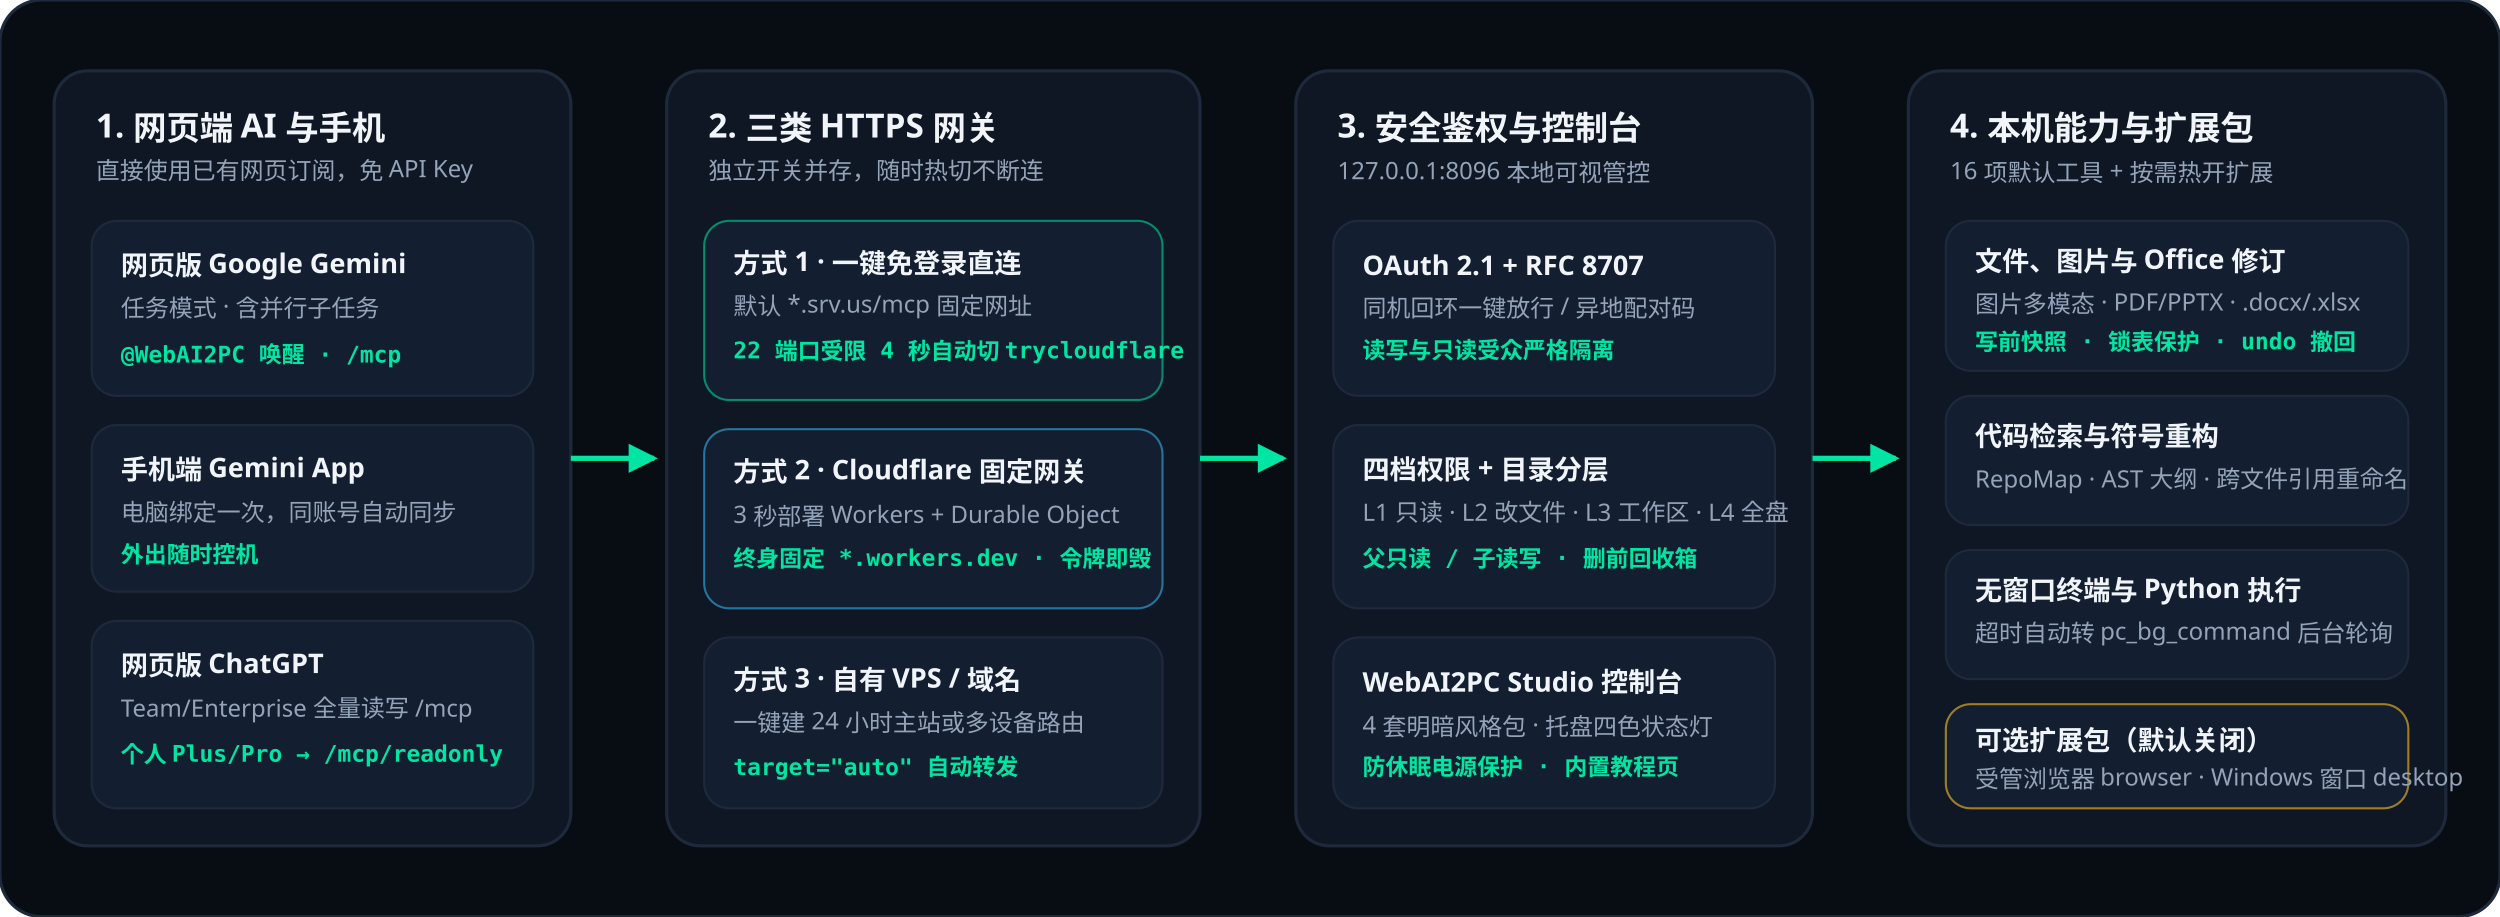
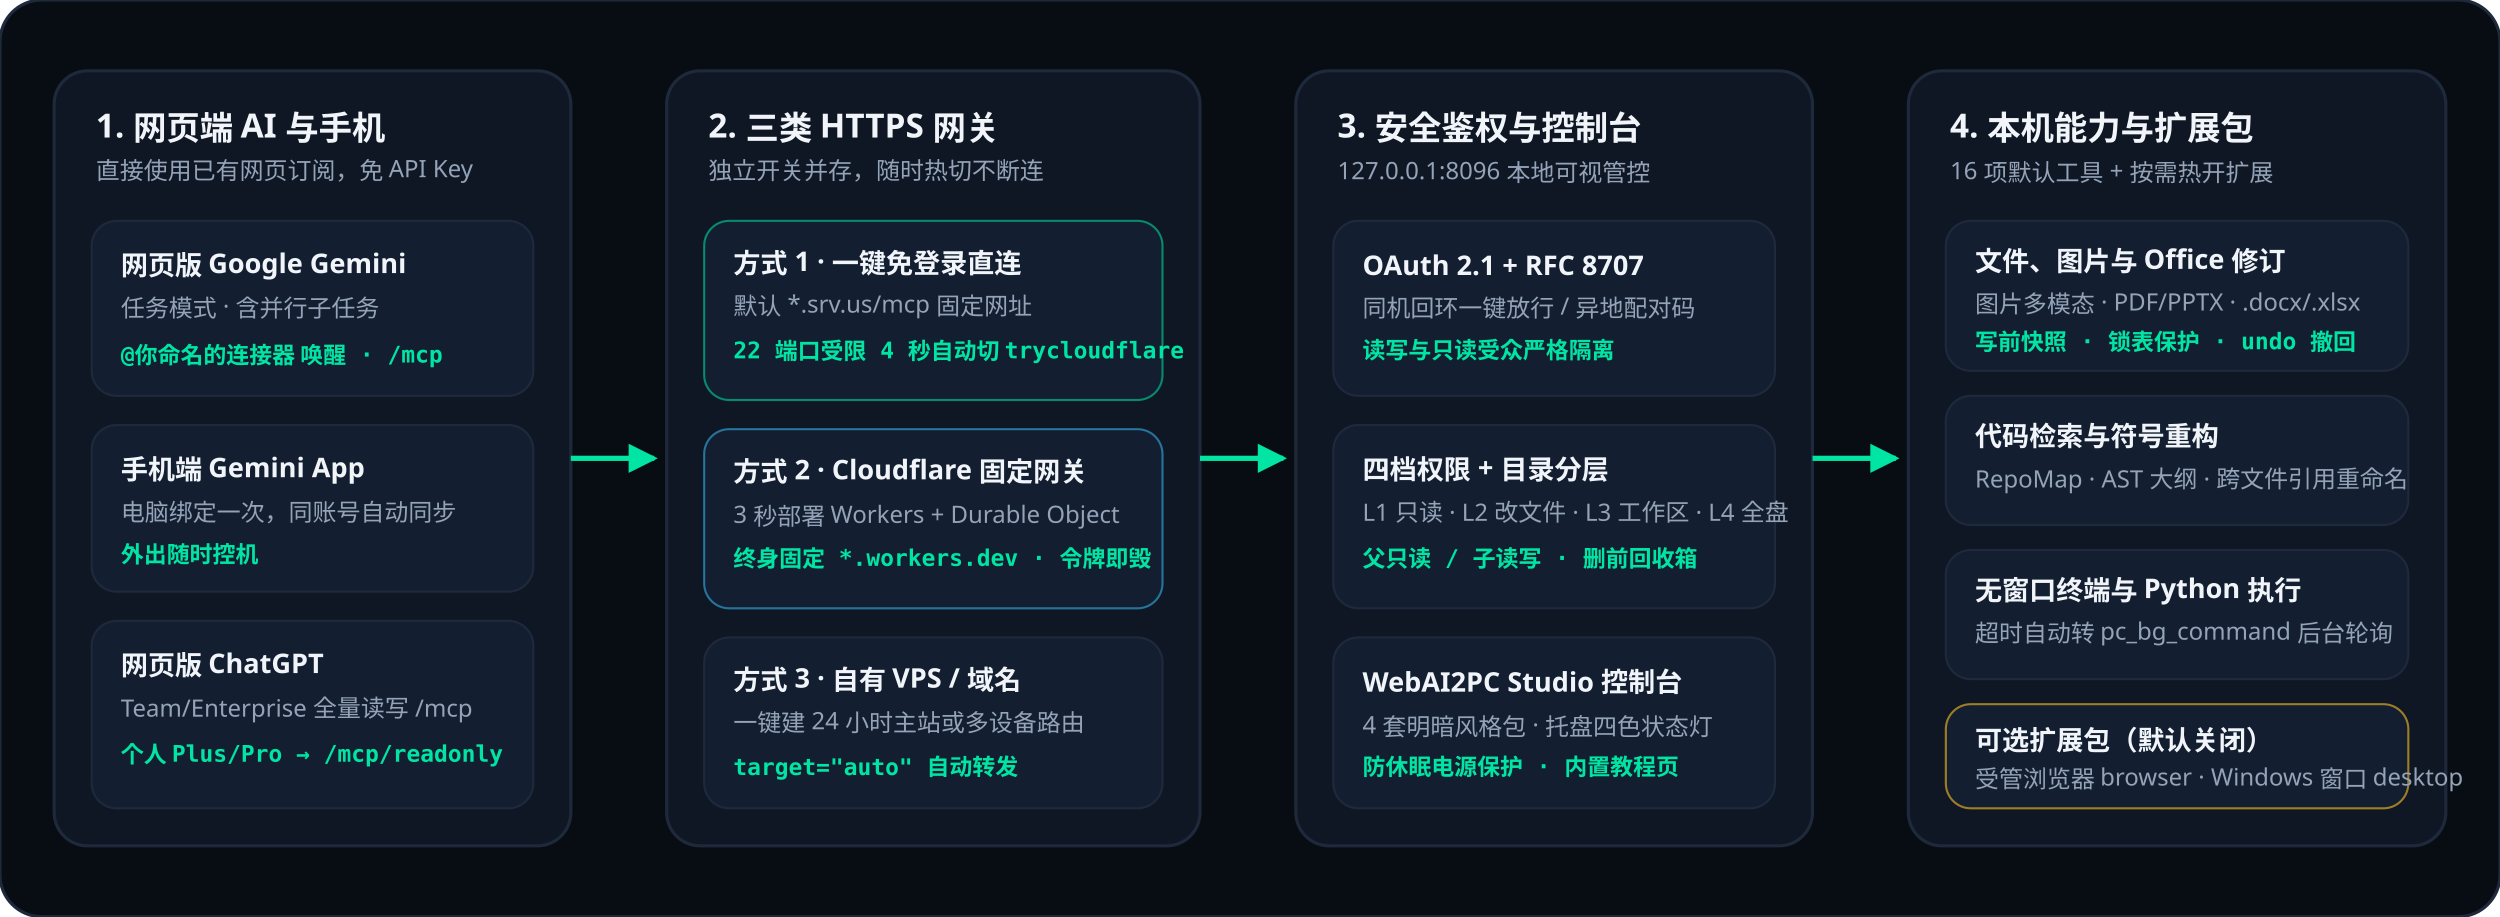
<svg xmlns="http://www.w3.org/2000/svg" viewBox="0 0 1200 440" width="1200" height="440" fill="none">
  <defs>
    <marker id="arr-arch-d" viewBox="0 0 10 10" refX="8" refY="5" markerWidth="7" markerHeight="7" orient="auto-start-reverse">
      <path d="M 1 1 L 9 5 L 1 9 z" fill="#00E5A3" />
    </marker>
    <style>
      .t-h { font-family: 'Segoe UI', 'PingFang SC', 'Microsoft YaHei', system-ui, sans-serif; font-size: 16px; font-weight: 700; fill: #F1F5F9; }
      .t-b { font-family: 'Segoe UI', 'PingFang SC', 'Microsoft YaHei', system-ui, sans-serif; font-size: 13px; font-weight: 600; fill: #F1F5F9; }
      .t-s { font-family: 'Segoe UI', 'PingFang SC', 'Microsoft YaHei', system-ui, sans-serif; font-size: 11.5px; fill: #94A3B8; }
      .t-m { font-family: ui-monospace, SFMono-Regular, Menlo, Consolas, monospace; font-size: 11px; fill: #00E5A3; font-weight: 600; }
      .t-tag { font-family: ui-monospace, SFMono-Regular, Menlo, Consolas, monospace; font-size: 10.5px; font-weight: 700; }
    </style>
  </defs>
  <rect width="1200" height="440" rx="20" fill="#080D14" stroke="#1E293B" stroke-width="1.5" />
  <rect x="26" y="34" width="248" height="372" rx="16" fill="#0F1724" stroke="#1E293B" stroke-width="1.5" />
  <text x="46" y="66" class="t-h">1. 网页端 AI 与手机</text>
  <text x="46" y="86" class="t-s">直接使用已有网页订阅，免 API Key</text>
  <rect x="44" y="106" width="212" height="84" rx="12" fill="#131F31" stroke="#1E293B" />
  <text x="58" y="132" class="t-b">网页版 Google Gemini</text>
  <text x="58" y="152" class="t-s">任务模式 · 含并行子任务</text>
-   <text x="58" y="174" class="t-m">@WebAI2PC 唤醒 · /mcp</text>
+   <text x="58" y="174" class="t-m">@你命名的连接器 唤醒 · /mcp</text>
  <rect x="44" y="204" width="212" height="80" rx="12" fill="#131F31" stroke="#1E293B" />
  <text x="58" y="230" class="t-b">手机端 Gemini App</text>
  <text x="58" y="250" class="t-s">电脑绑定一次，同账号自动同步</text>
  <text x="58" y="270" class="t-m">外出随时控机</text>
  <rect x="44" y="298" width="212" height="90" rx="12" fill="#131F31" stroke="#1E293B" />
  <text x="58" y="324" class="t-b">网页版 ChatGPT</text>
  <text x="58" y="344" class="t-s">Team/Enterprise 全量读写 /mcp</text>
  <text x="58" y="366" class="t-m">个人 Plus/Pro → /mcp/readonly</text>
  <line x1="274" y1="220" x2="314" y2="220" stroke="#00E5A3" stroke-width="2.5" marker-end="url(#arr-arch-d)" />
  <rect x="320" y="34" width="256" height="372" rx="16" fill="#0F1724" stroke="#1E293B" stroke-width="1.5" />
  <text x="340" y="66" class="t-h">2. 三类 HTTPS 网关</text>
  <text x="340" y="86" class="t-s">独立开关并存，随时热切不断连</text>
  <rect x="338" y="106" width="220" height="86" rx="12" fill="#131F31" stroke="#00E5A3" stroke-opacity="0.55" />
  <text x="352" y="131" class="t-b">方式 1 · 一键免登录直连</text>
  <text x="352" y="151" class="t-s">默认 *.srv.us/mcp 固定网址</text>
  <text x="352" y="172" class="t-m">22 端口受限 4 秒自动切 trycloudflare</text>
  <rect x="338" y="206" width="220" height="86" rx="12" fill="#131F31" stroke="#38BDF8" stroke-opacity="0.55" />
  <text x="352" y="231" class="t-b">方式 2 · Cloudflare 固定网关</text>
  <text x="352" y="251" class="t-s">3 秒部署 Workers + Durable Object</text>
  <text x="352" y="272" class="t-m" fill="#38BDF8">终身固定 *.workers.dev · 令牌即毁</text>
  <rect x="338" y="306" width="220" height="82" rx="12" fill="#131F31" stroke="#1E293B" />
  <text x="352" y="331" class="t-b">方式 3 · 自有 VPS / 域名</text>
  <text x="352" y="351" class="t-s">一键建 24 小时主站或多设备路由</text>
  <text x="352" y="372" class="t-m">target="auto" 自动转发</text>
  <line x1="576" y1="220" x2="616" y2="220" stroke="#00E5A3" stroke-width="2.5" marker-end="url(#arr-arch-d)" />
  <rect x="622" y="34" width="248" height="372" rx="16" fill="#0F1724" stroke="#1E293B" stroke-width="1.5" />
  <text x="642" y="66" class="t-h">3. 安全鉴权与控制台</text>
  <text x="642" y="86" class="t-s">127.0.0.1:8096 本地可视管控</text>
  <rect x="640" y="106" width="212" height="84" rx="12" fill="#131F31" stroke="#1E293B" />
  <text x="654" y="132" class="t-b">OAuth 2.1 + RFC 8707</text>
  <text x="654" y="152" class="t-s">同机回环一键放行 / 异地配对码</text>
  <text x="654" y="172" class="t-m">读写与只读受众严格隔离</text>
  <rect x="640" y="204" width="212" height="88" rx="12" fill="#131F31" stroke="#1E293B" />
  <text x="654" y="230" class="t-b">四档权限 + 目录分层</text>
  <text x="654" y="250" class="t-s">L1 只读 · L2 改文件 · L3 工作区 · L4 全盘</text>
  <text x="654" y="272" class="t-m">父只读 / 子读写 · 删前回收箱</text>
  <rect x="640" y="306" width="212" height="82" rx="12" fill="#131F31" stroke="#1E293B" />
  <text x="654" y="332" class="t-b">WebAI2PC Studio 控制台</text>
  <text x="654" y="352" class="t-s">4 套明暗风格包 · 托盘四色状态灯</text>
  <text x="654" y="372" class="t-m">防休眠电源保护 · 内置教程页</text>
  <line x1="870" y1="220" x2="910" y2="220" stroke="#00E5A3" stroke-width="2.5" marker-end="url(#arr-arch-d)" />
  <rect x="916" y="34" width="258" height="372" rx="16" fill="#0F1724" stroke="#1E293B" stroke-width="1.5" />
  <text x="936" y="66" class="t-h">4. 本机能力与扩展包</text>
  <text x="936" y="86" class="t-s">16 项默认工具 + 按需热开扩展</text>
  <rect x="934" y="106" width="222" height="72" rx="12" fill="#131F31" stroke="#1E293B" />
  <text x="948" y="130" class="t-b">文件、图片与 Office 修订</text>
  <text x="948" y="150" class="t-s">图片多模态 · PDF/PPTX · .docx/.xlsx</text>
  <text x="948" y="168" class="t-m">写前快照 · 锁表保护 · undo 撤回</text>
  <rect x="934" y="190" width="222" height="62" rx="12" fill="#131F31" stroke="#1E293B" />
  <text x="948" y="214" class="t-b">代码检索与符号重构</text>
  <text x="948" y="234" class="t-s">RepoMap · AST 大纲 · 跨文件引用重命名</text>
  <rect x="934" y="264" width="222" height="62" rx="12" fill="#131F31" stroke="#1E293B" />
  <text x="948" y="288" class="t-b">无窗口终端与 Python 执行</text>
  <text x="948" y="308" class="t-s">超时自动转 pc_bg_command 后台轮询</text>
  <rect x="934" y="338" width="222" height="50" rx="12" fill="#131F31" stroke="#FBBF24" stroke-opacity="0.6" />
  <text x="948" y="360" class="t-b">可选扩展包（默认关闭）</text>
  <text x="948" y="378" class="t-s">受管浏览器 browser · Windows 窗口 desktop</text>
</svg>
